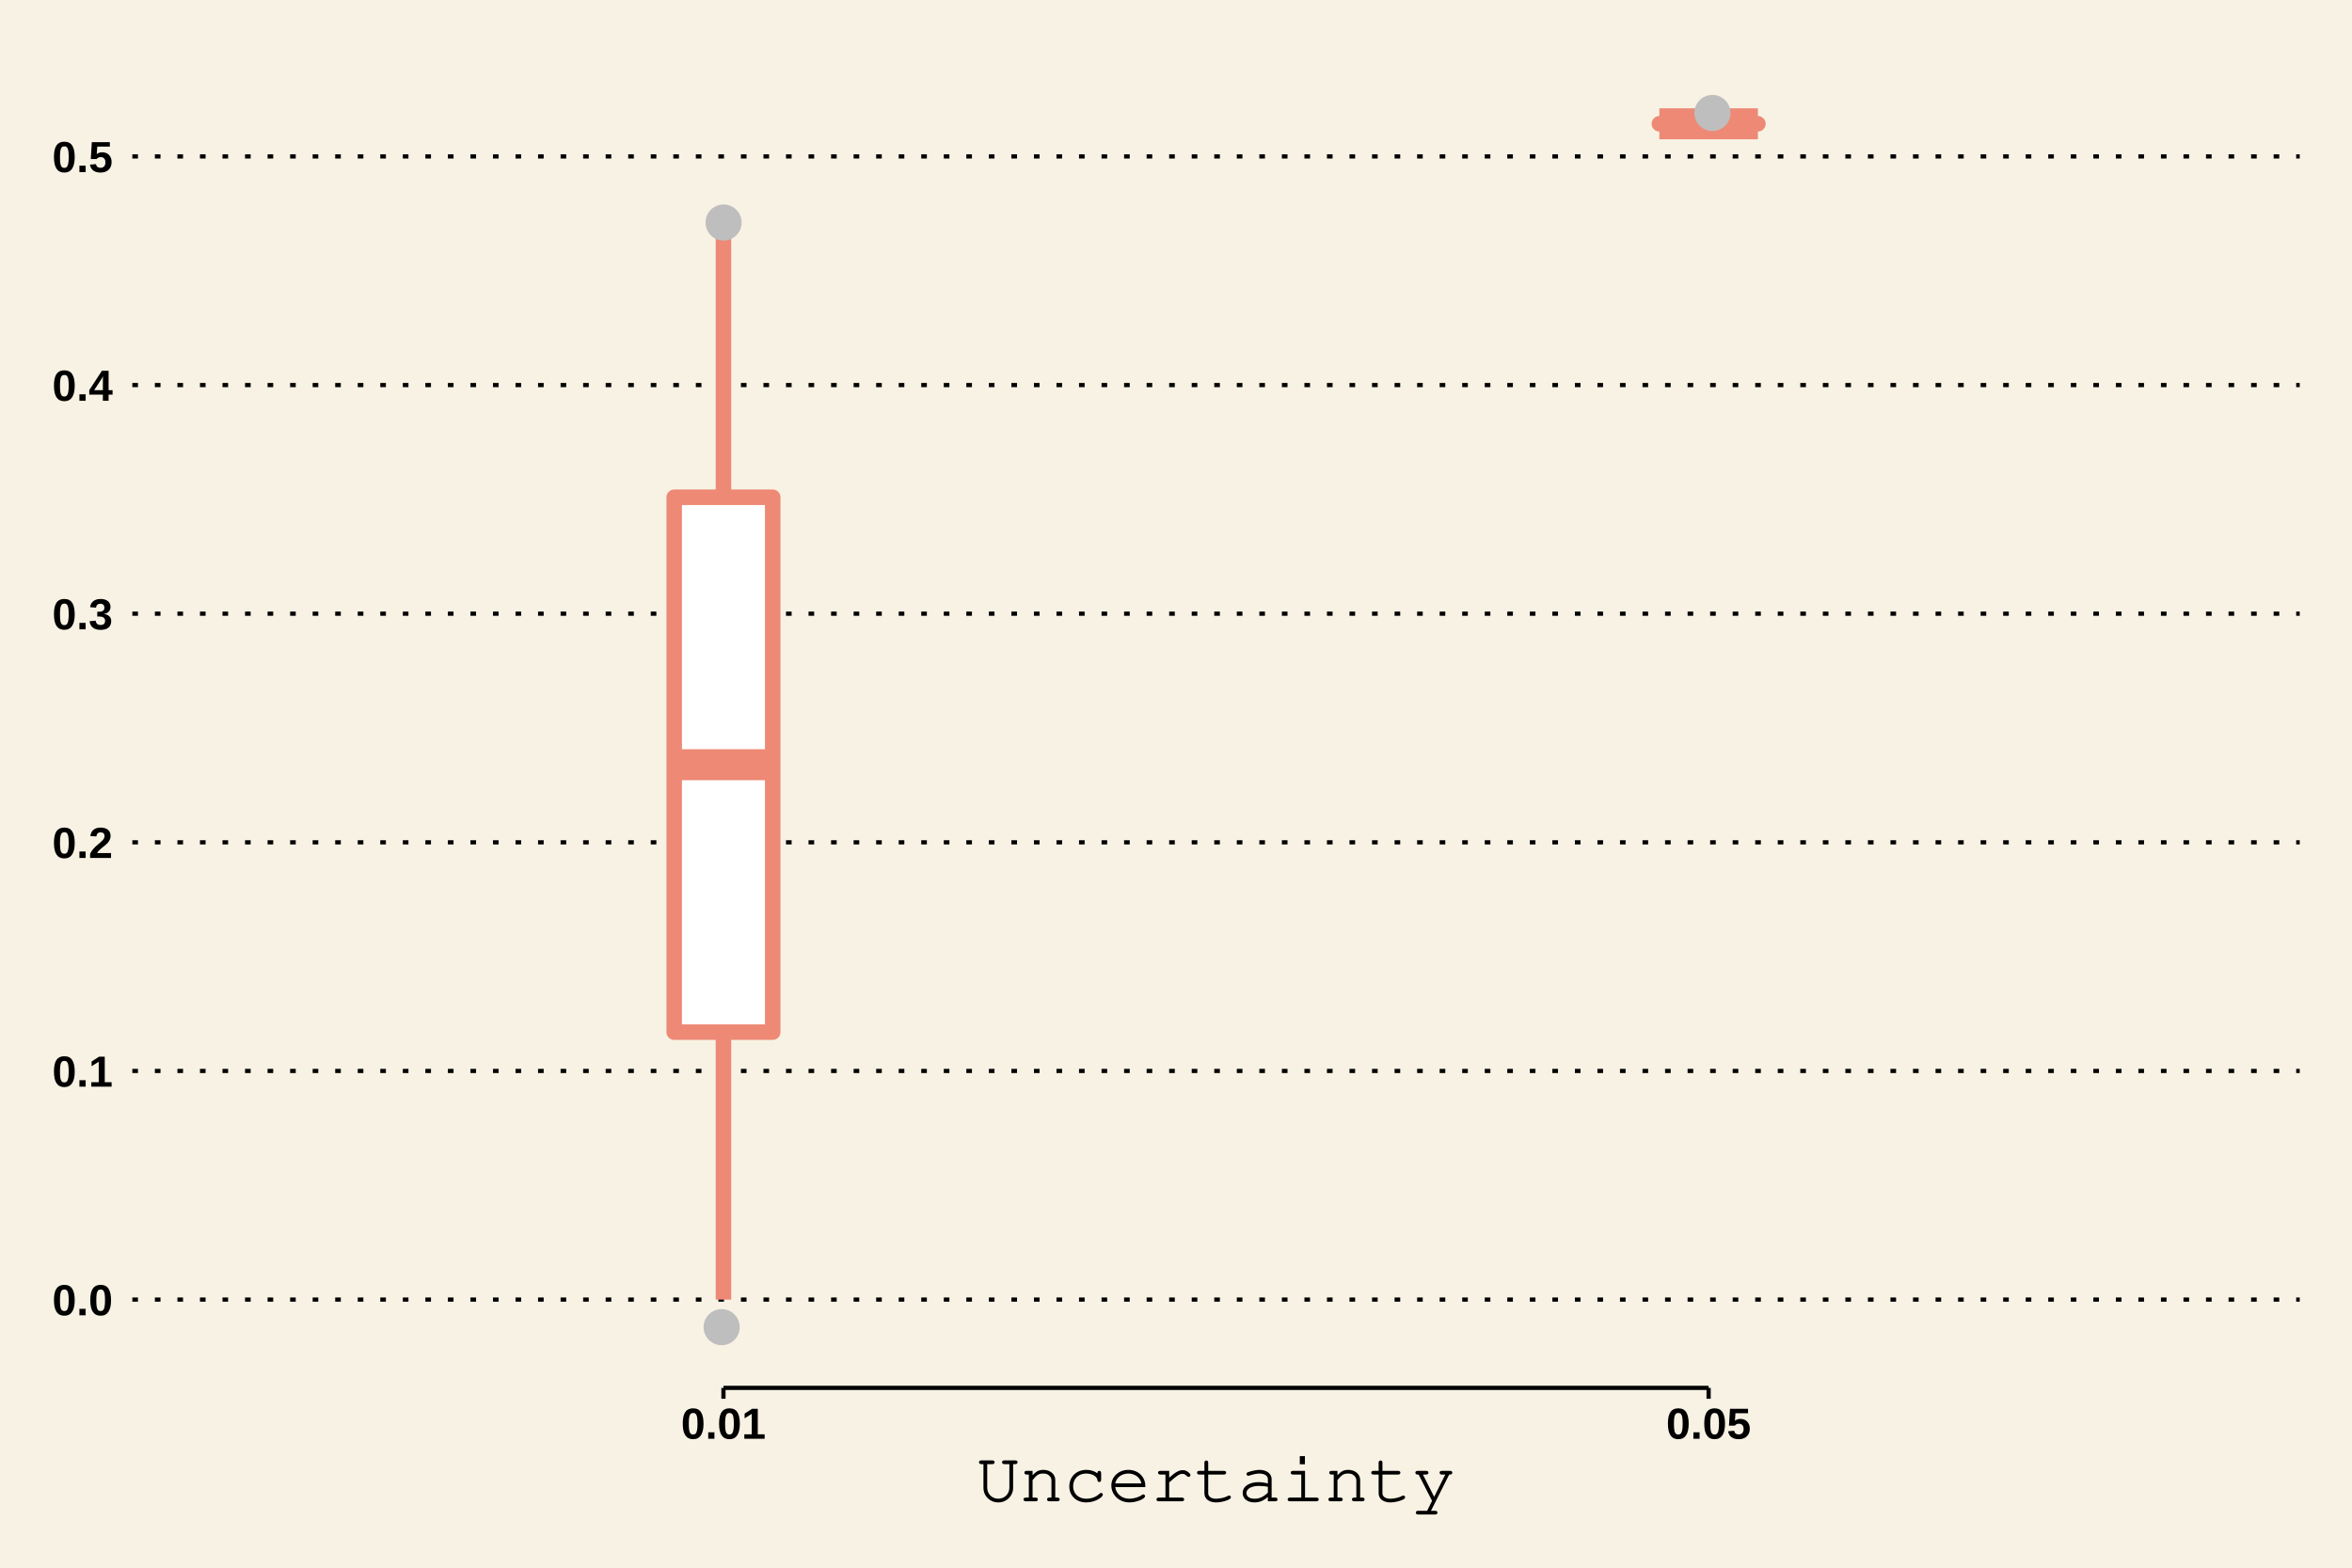
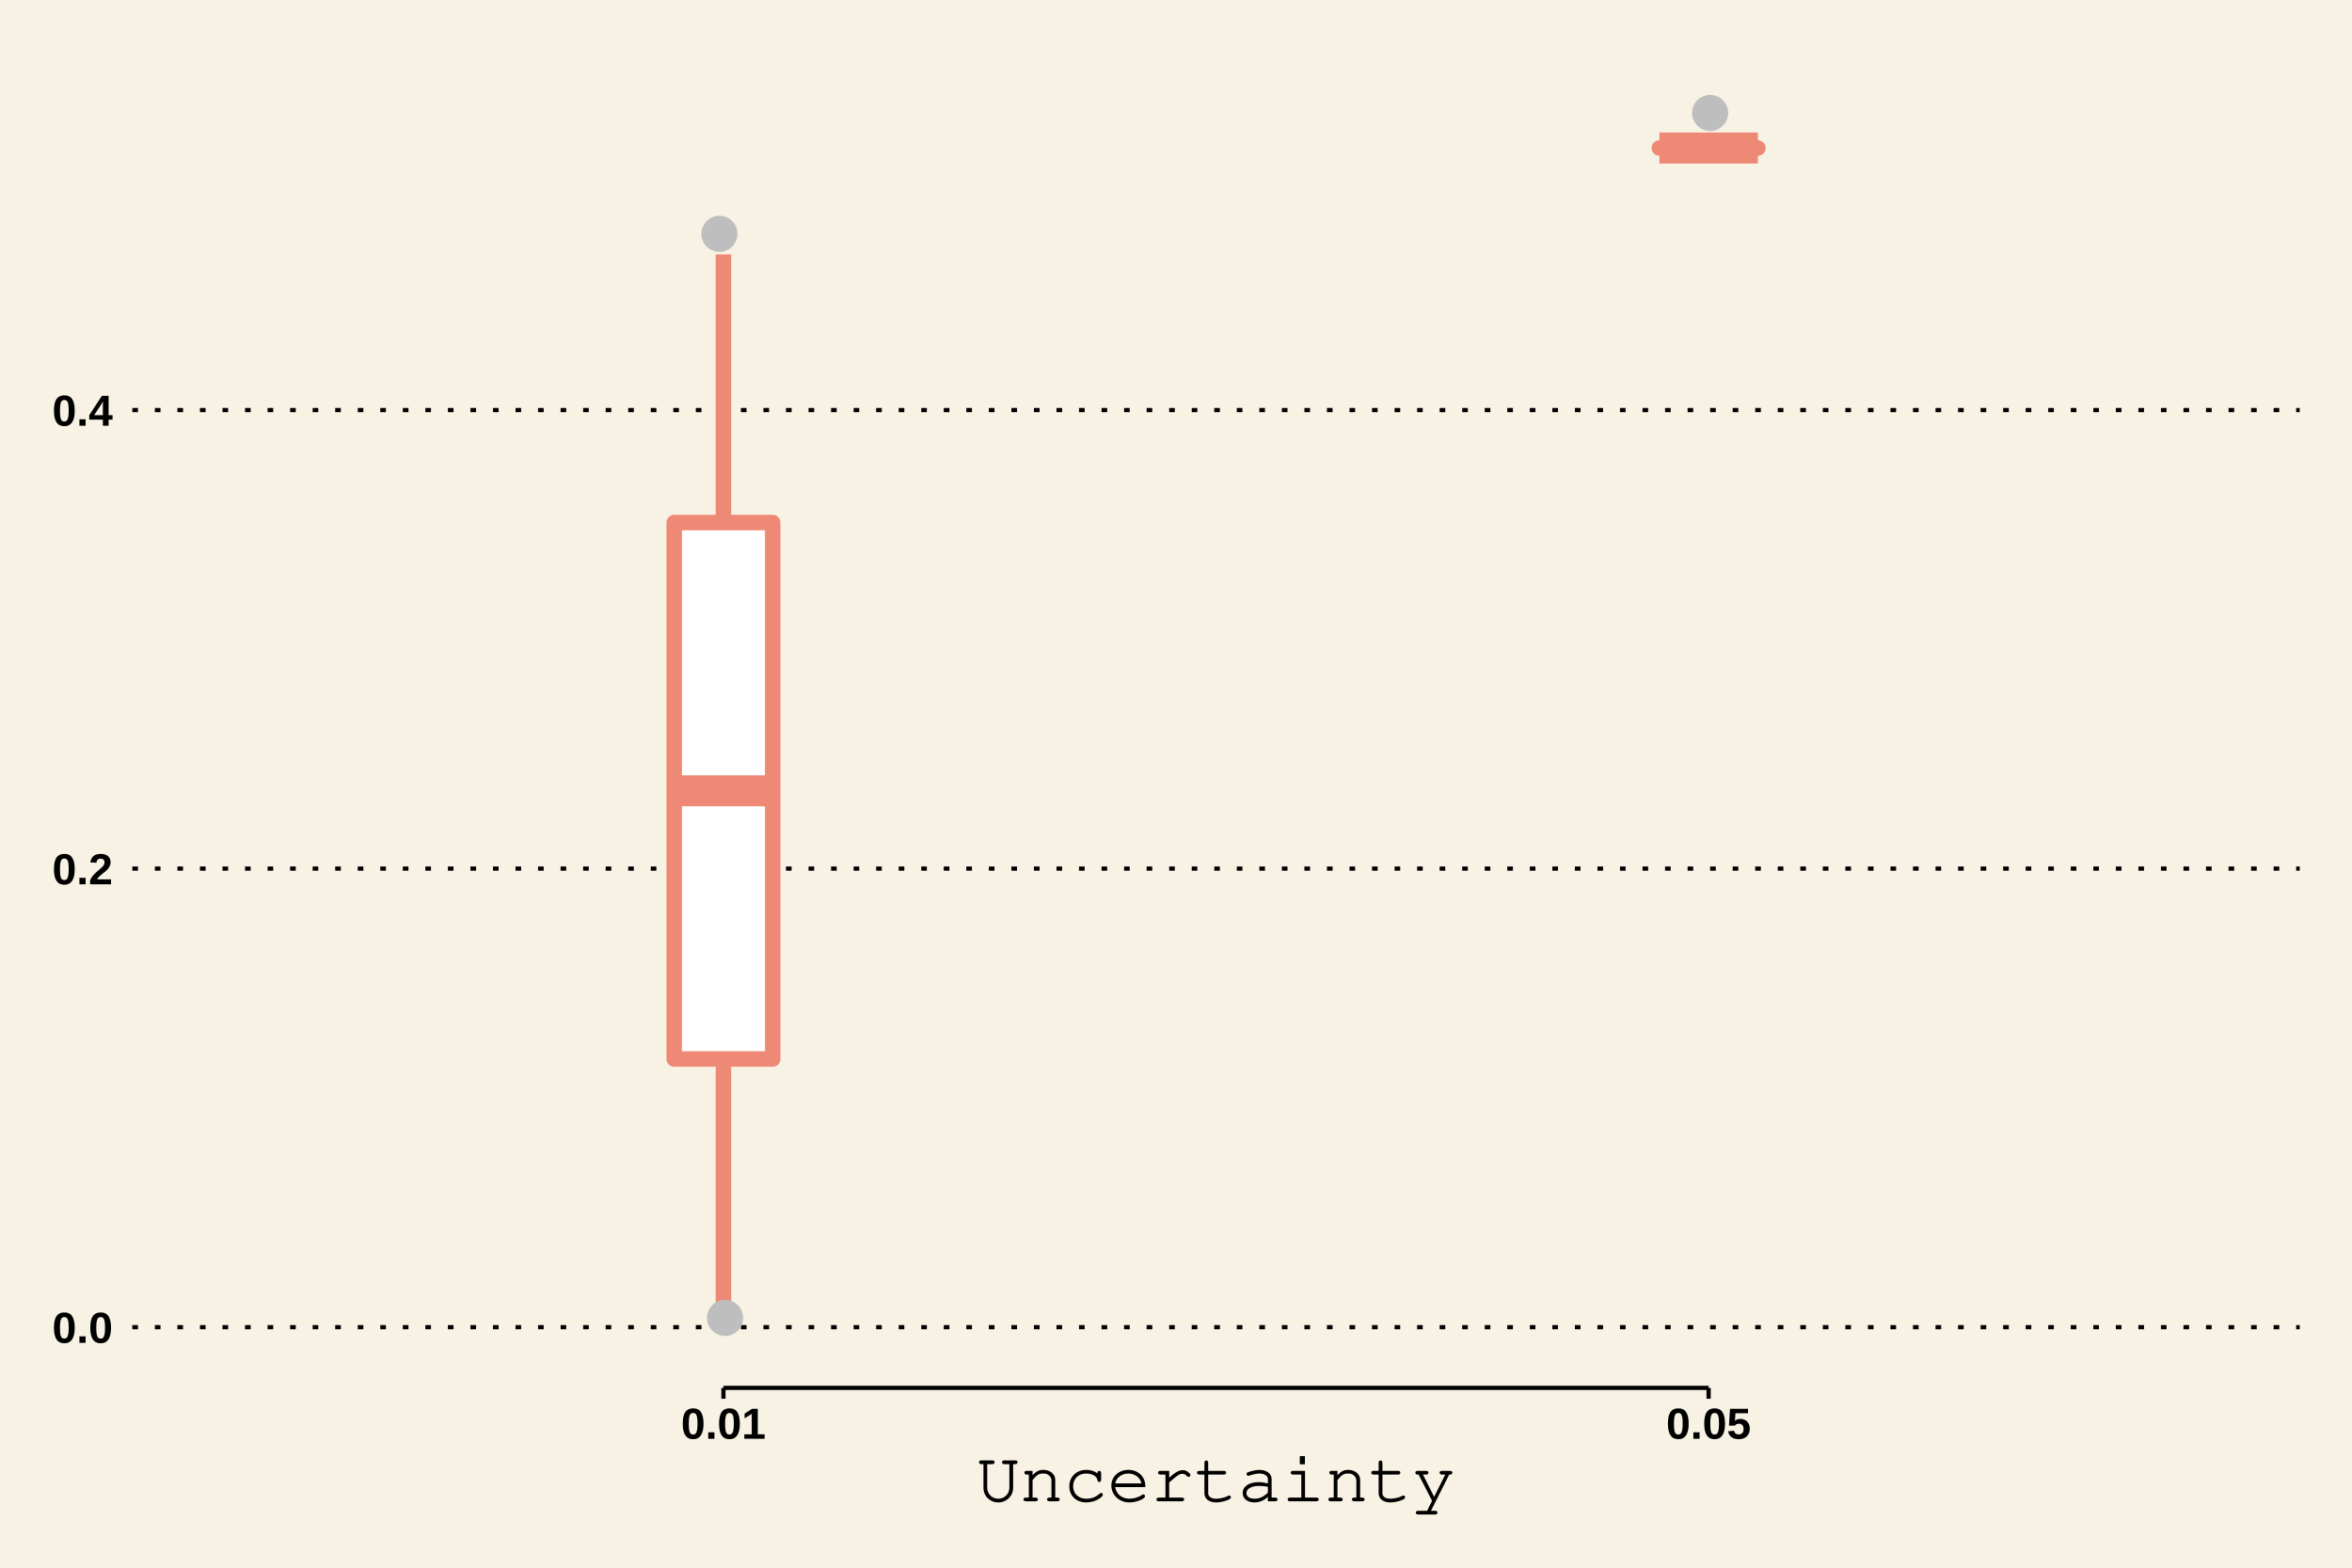
<svg xmlns="http://www.w3.org/2000/svg" class="svglite" width="648.00pt" height="432.00pt" viewBox="0 0 648.00 432.00">
  <defs>
    <style type="text/css">
    .svglite line, .svglite polyline, .svglite polygon, .svglite path, .svglite rect, .svglite circle {
      fill: none;
      stroke: #000000;
      stroke-linecap: round;
      stroke-linejoin: round;
      stroke-miterlimit: 10.00;
    }
  </style>
  </defs>
  <rect width="100%" height="100%" style="stroke: none; fill: #F8F2E4;" />
  <defs>
    <clipPath id="cpMC4wMHw2NDguMDB8MC4wMHw0MzIuMDA=">
      <rect x="0.00" y="0.00" width="648.00" height="432.00" />
    </clipPath>
  </defs>
  <g clip-path="url(#cpMC4wMHw2NDguMDB8MC4wMHw0MzIuMDA=)">
    <rect x="0.00" y="0" width="648.00" height="432.00" style="stroke-width: 1.16; stroke: none; fill: #F8F2E4;" />
  </g>
  <defs>
    <clipPath id="cpMzYuNDZ8NjMzLjYwfDE0LjQwfDM4Mi40NQ==">
      <rect x="36.46" y="14.40" width="597.14" height="368.05" />
    </clipPath>
  </defs>
  <g clip-path="url(#cpMzYuNDZ8NjMzLjYwfDE0LjQwfDM4Mi40NQ==)">
    <rect x="36.46" y="14.40" width="597.14" height="368.05" style="stroke-width: 1.16; stroke: none; fill: #F8F2E4;" />
-     <polyline points="36.46,358.12 633.60,358.12 " style="stroke-width: 1.16; stroke-dasharray: 1.55,4.66; stroke-linecap: butt;" />
-     <polyline points="36.46,295.12 633.60,295.12 " style="stroke-width: 1.16; stroke-dasharray: 1.55,4.66; stroke-linecap: butt;" />
-     <polyline points="36.46,232.11 633.60,232.11 " style="stroke-width: 1.16; stroke-dasharray: 1.55,4.66; stroke-linecap: butt;" />
-     <polyline points="36.46,169.11 633.60,169.11 " style="stroke-width: 1.16; stroke-dasharray: 1.55,4.66; stroke-linecap: butt;" />
-     <polyline points="36.46,106.11 633.60,106.11 " style="stroke-width: 1.16; stroke-dasharray: 1.55,4.66; stroke-linecap: butt;" />
-     <polyline points="36.46,43.11 633.60,43.11 " style="stroke-width: 1.16; stroke-dasharray: 1.55,4.66; stroke-linecap: butt;" />
-     <line x1="199.32" y1="137.03" x2="199.32" y2="63.34" style="stroke-width: 4.27; stroke: #ED8975; stroke-linecap: butt;" />
-     <line x1="199.32" y1="284.42" x2="199.32" y2="358.12" style="stroke-width: 4.27; stroke: #ED8975; stroke-linecap: butt;" />
-     <polygon points="185.75,137.03 185.75,284.42 212.89,284.42 212.89,137.03 185.75,137.03 " style="stroke-width: 4.27; stroke: #ED8975; fill: #FFFFFF;" />
-     <line x1="185.75" y1="210.73" x2="212.89" y2="210.73" style="stroke-width: 8.54; stroke: #ED8975; stroke-linecap: butt;" />
-     <line x1="470.74" y1="34.11" x2="470.74" y2="34.11" style="stroke-width: 4.27; stroke: #ED8975; stroke-linecap: butt;" />
-     <line x1="470.74" y1="34.11" x2="470.74" y2="34.11" style="stroke-width: 4.27; stroke: #ED8975; stroke-linecap: butt;" />
-     <polygon points="457.17,34.11 457.17,34.11 484.32,34.11 484.32,34.11 457.17,34.11 " style="stroke-width: 4.27; stroke: #ED8975; fill: #FFFFFF;" />
-     <line x1="457.17" y1="34.11" x2="484.32" y2="34.11" style="stroke-width: 8.54; stroke: #ED8975; stroke-linecap: butt;" />
-     <circle cx="198.82" cy="365.72" r="4.62" style="stroke-width: 0.71; stroke: #BEBEBE; fill: #BEBEBE;" />
-     <circle cx="199.35" cy="61.32" r="4.62" style="stroke-width: 0.71; stroke: #BEBEBE; fill: #BEBEBE;" />
-     <circle cx="471.79" cy="31.13" r="4.62" style="stroke-width: 0.71; stroke: #BEBEBE; fill: #BEBEBE;" />
+     <polyline points="36.46,365.72 633.60,365.72 " style="stroke-width: 1.16; stroke-dasharray: 1.55,4.66; stroke-linecap: butt;" />
+     <polyline points="36.46,239.36 633.60,239.36 " style="stroke-width: 1.16; stroke-dasharray: 1.55,4.66; stroke-linecap: butt;" />
+     <polyline points="36.46,113.00 633.60,113.00 " style="stroke-width: 1.16; stroke-dasharray: 1.55,4.66; stroke-linecap: butt;" />
+     <line x1="199.32" y1="144.01" x2="199.32" y2="70.11" style="stroke-width: 4.27; stroke: #ED8975; stroke-linecap: butt;" />
+     <line x1="199.32" y1="291.82" x2="199.32" y2="365.72" style="stroke-width: 4.27; stroke: #ED8975; stroke-linecap: butt;" />
+     <polygon points="185.75,144.01 185.75,291.82 212.89,291.82 212.89,144.01 185.75,144.01 " style="stroke-width: 4.27; stroke: #ED8975; fill: #FFFFFF;" />
+     <line x1="185.75" y1="217.92" x2="212.89" y2="217.92" style="stroke-width: 8.54; stroke: #ED8975; stroke-linecap: butt;" />
+     <line x1="470.74" y1="40.79" x2="470.74" y2="40.79" style="stroke-width: 4.27; stroke: #ED8975; stroke-linecap: butt;" />
+     <line x1="470.74" y1="40.79" x2="470.74" y2="40.79" style="stroke-width: 4.27; stroke: #ED8975; stroke-linecap: butt;" />
+     <polygon points="457.17,40.79 457.17,40.79 484.32,40.79 484.32,40.79 457.17,40.79 " style="stroke-width: 4.27; stroke: #ED8975; fill: #FFFFFF;" />
+     <line x1="457.17" y1="40.79" x2="484.32" y2="40.79" style="stroke-width: 8.54; stroke: #ED8975; stroke-linecap: butt;" />
+     <circle cx="199.76" cy="363.17" r="4.62" style="stroke-width: 0.71; stroke: #BEBEBE; fill: #BEBEBE;" />
+     <circle cx="198.21" cy="64.44" r="4.62" style="stroke-width: 0.71; stroke: #BEBEBE; fill: #BEBEBE;" />
+     <circle cx="471.16" cy="31.13" r="4.62" style="stroke-width: 0.71; stroke: #BEBEBE; fill: #BEBEBE;" />
    <rect x="36.46" y="14.40" width="597.14" height="368.05" style="stroke-width: 1.16; stroke: none;" />
  </g>
  <g clip-path="url(#cpMC4wMHw2NDguMDB8MC4wMHw0MzIuMDA=)">
-     <text x="31.08" y="362.44" text-anchor="end" style="font-size: 12.00px; font-weight: bold; font-family: Arial;" textLength="16.68px" lengthAdjust="spacingAndGlyphs">0.0</text>
-     <text x="31.08" y="299.44" text-anchor="end" style="font-size: 12.00px; font-weight: bold; font-family: Arial;" textLength="16.68px" lengthAdjust="spacingAndGlyphs">0.1</text>
-     <text x="31.08" y="236.43" text-anchor="end" style="font-size: 12.00px; font-weight: bold; font-family: Arial;" textLength="16.68px" lengthAdjust="spacingAndGlyphs">0.2</text>
-     <text x="31.08" y="173.43" text-anchor="end" style="font-size: 12.00px; font-weight: bold; font-family: Arial;" textLength="16.68px" lengthAdjust="spacingAndGlyphs">0.3</text>
-     <text x="31.08" y="110.43" text-anchor="end" style="font-size: 12.00px; font-weight: bold; font-family: Arial;" textLength="16.68px" lengthAdjust="spacingAndGlyphs">0.4</text>
-     <text x="31.08" y="47.43" text-anchor="end" style="font-size: 12.00px; font-weight: bold; font-family: Arial;" textLength="16.68px" lengthAdjust="spacingAndGlyphs">0.5</text>
+     <text x="31.08" y="370.04" text-anchor="end" style="font-size: 12.00px; font-weight: bold; font-family: Arial;" textLength="16.68px" lengthAdjust="spacingAndGlyphs">0.0</text>
+     <text x="31.08" y="243.68" text-anchor="end" style="font-size: 12.00px; font-weight: bold; font-family: Arial;" textLength="16.68px" lengthAdjust="spacingAndGlyphs">0.2</text>
+     <text x="31.08" y="117.32" text-anchor="end" style="font-size: 12.00px; font-weight: bold; font-family: Arial;" textLength="16.68px" lengthAdjust="spacingAndGlyphs">0.4</text>
    <polyline points="199.32,382.45 470.74,382.45 " style="stroke-width: 1.16; stroke-linecap: butt;" />
    <polyline points="199.32,385.44 199.32,382.45 " style="stroke-width: 1.16; stroke-linecap: butt;" />
    <polyline points="470.74,385.44 470.74,382.45 " style="stroke-width: 1.16; stroke-linecap: butt;" />
    <text x="199.32" y="396.47" text-anchor="middle" style="font-size: 12.00px; font-weight: bold; font-family: Arial;" textLength="23.36px" lengthAdjust="spacingAndGlyphs">0.01</text>
    <text x="470.74" y="396.47" text-anchor="middle" style="font-size: 12.00px; font-weight: bold; font-family: Arial;" textLength="23.36px" lengthAdjust="spacingAndGlyphs">0.05</text>
    <text x="335.03" y="413.70" text-anchor="middle" style="font-size: 20.00px; font-weight: 0; font-family: Courier;" textLength="132.03px" lengthAdjust="spacingAndGlyphs">Uncertainty</text>
  </g>
</svg>
